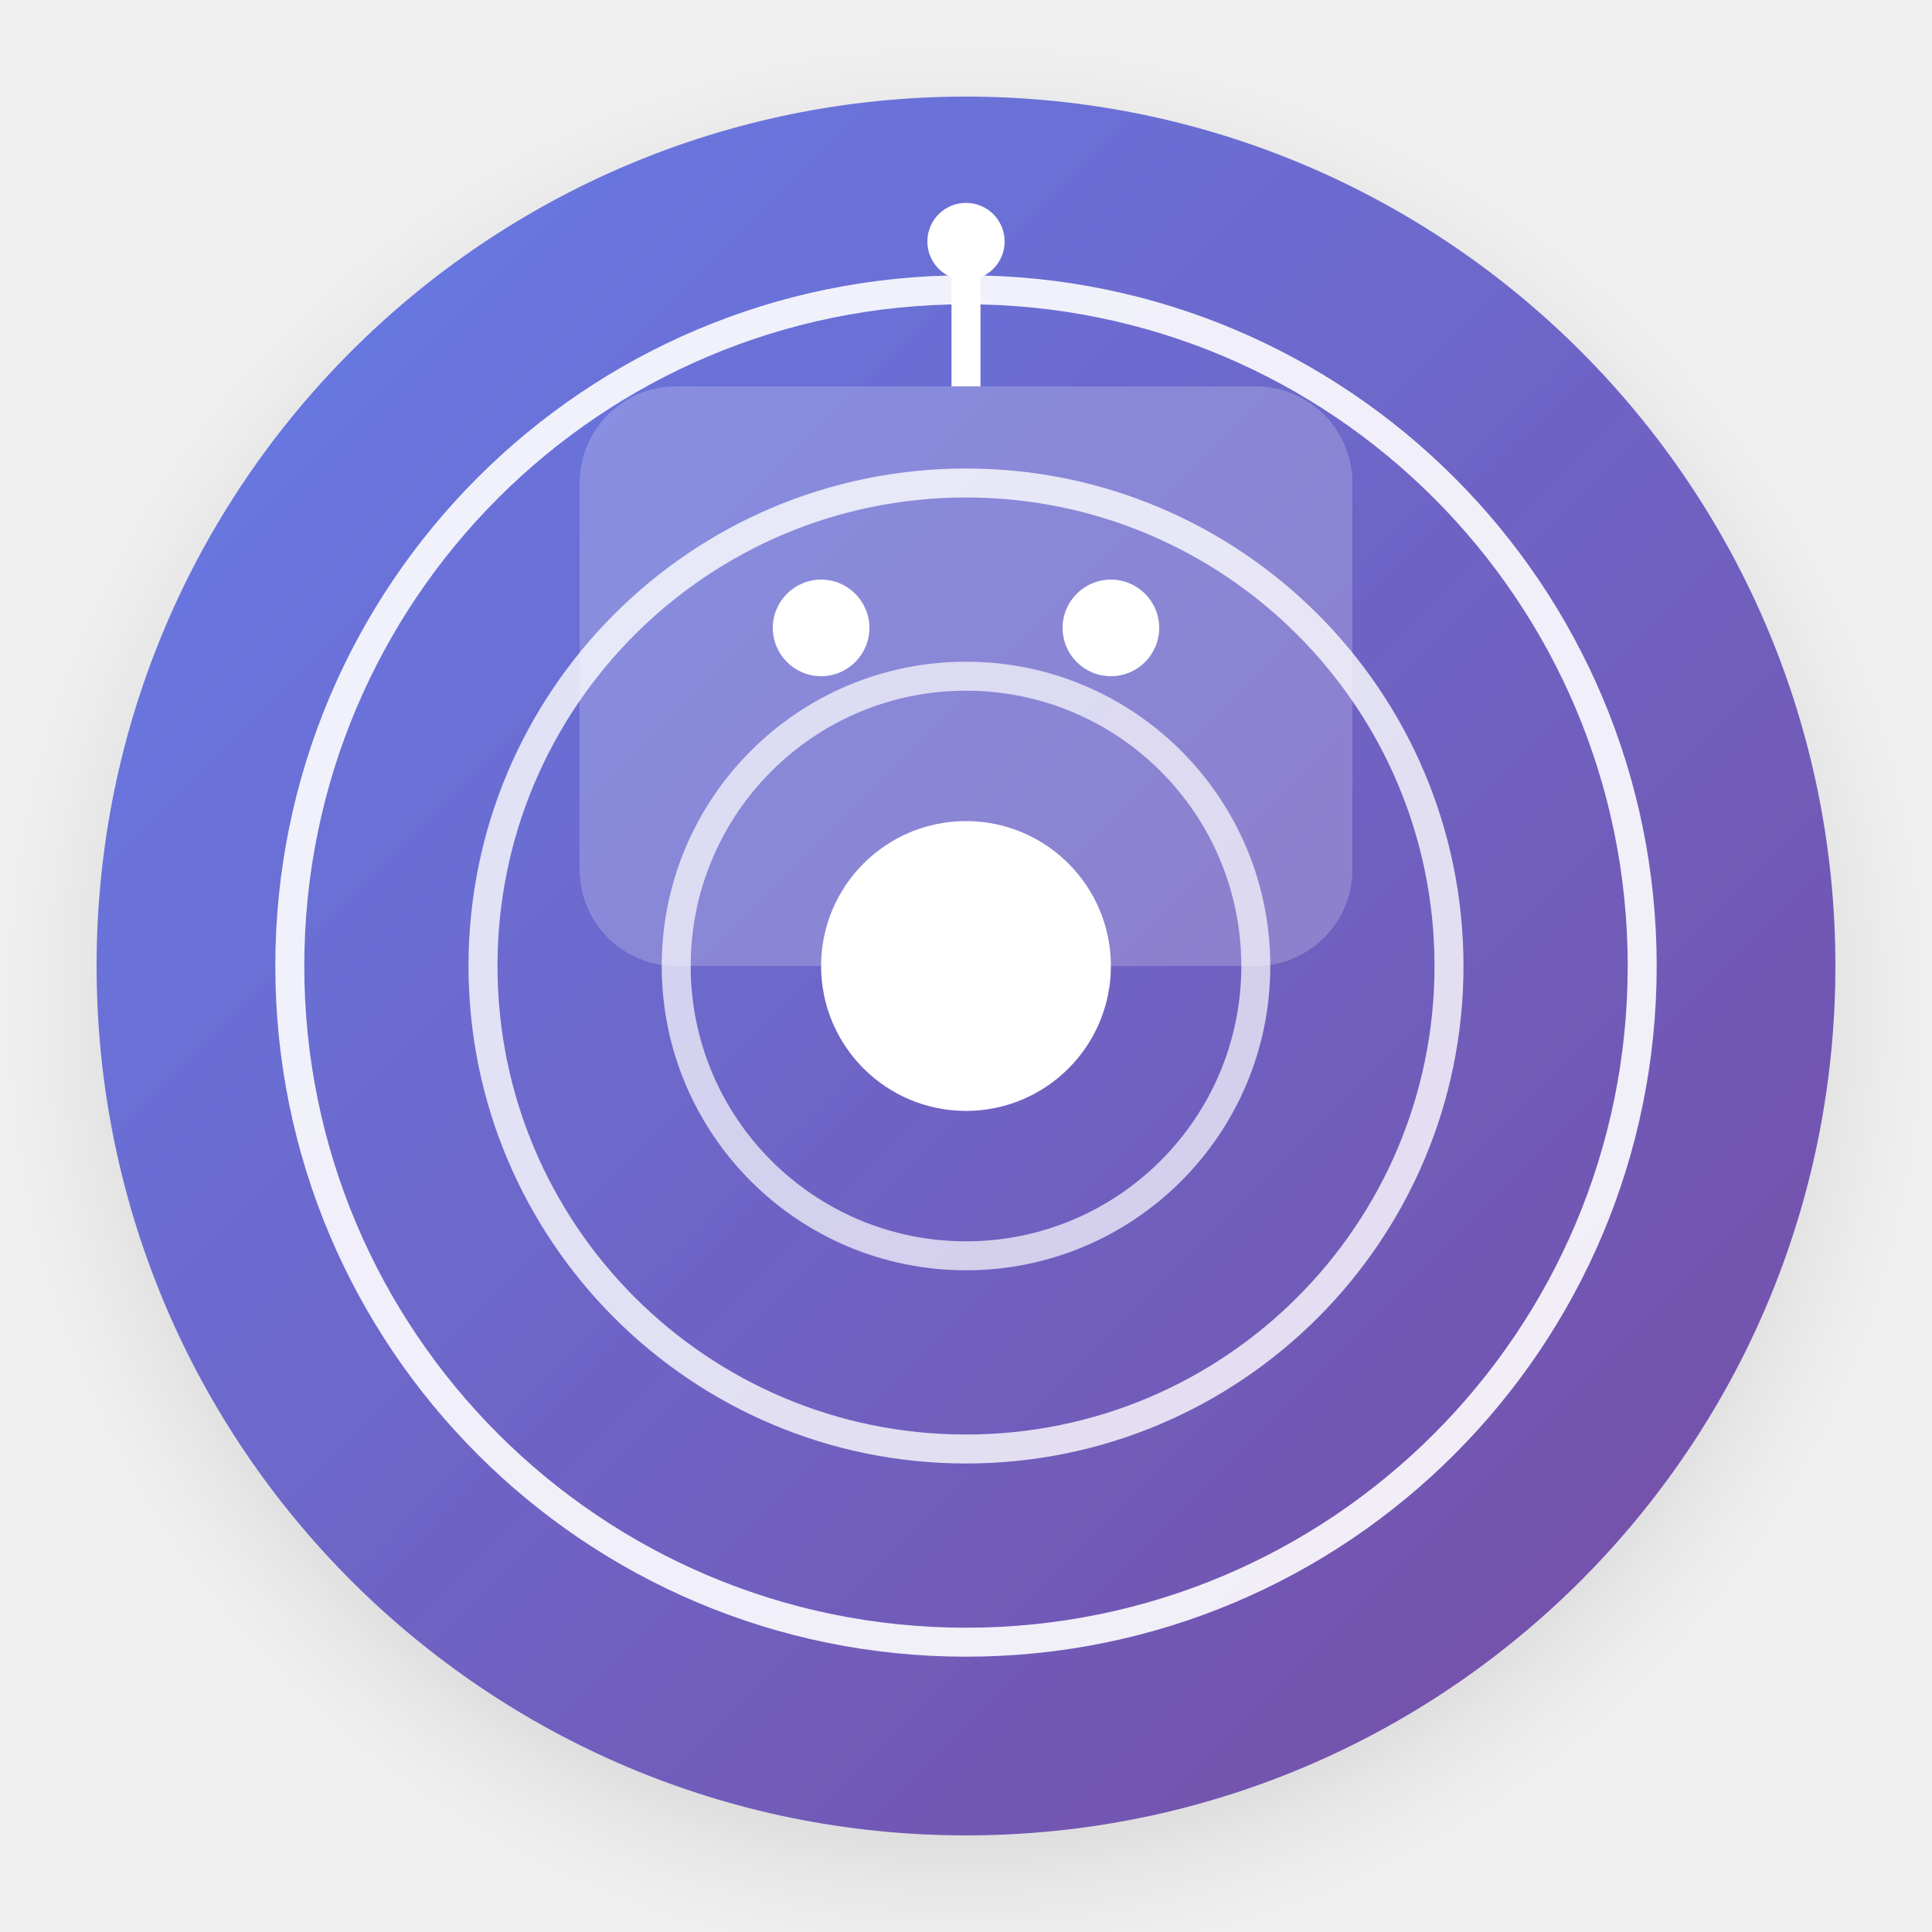
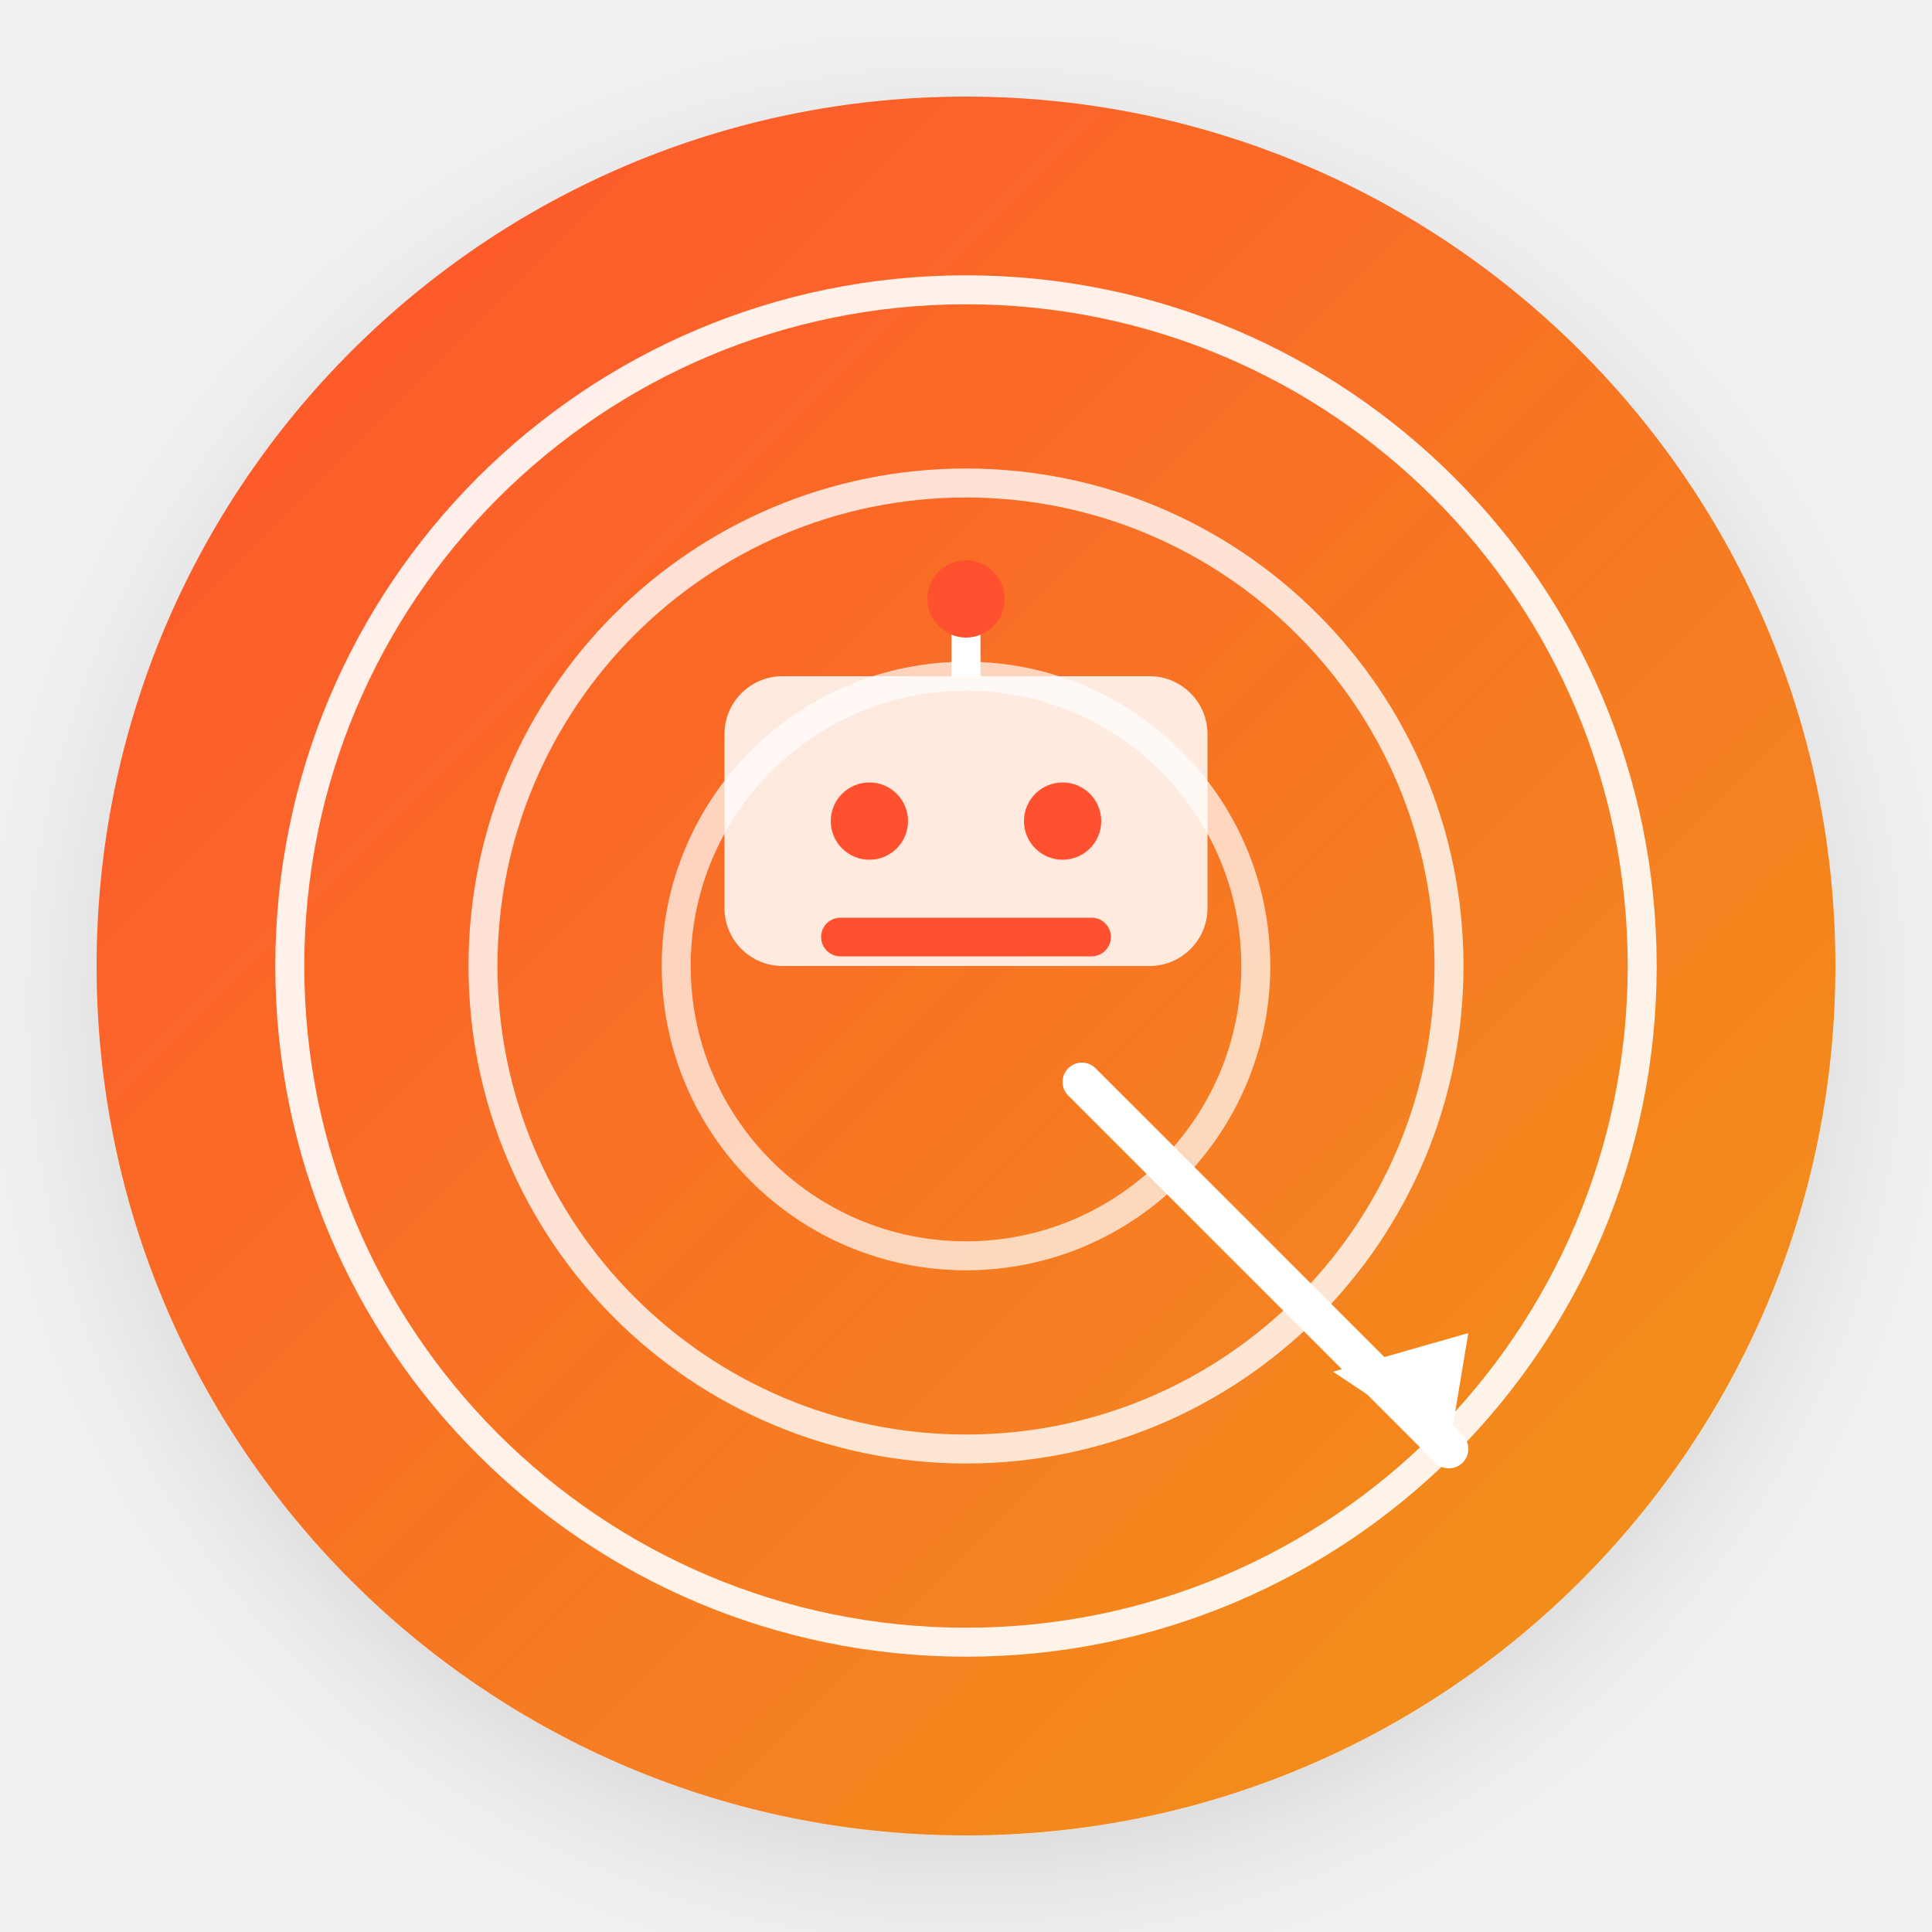
<svg xmlns="http://www.w3.org/2000/svg" viewBox="0 0 200 200" width="200" height="200">
  <defs>
-     <linearGradient id="gradient" x1="0%" y1="0%" x2="100%" y2="100%">
-       <stop offset="0%" style="stop-color:#667eea;stop-opacity:1" />
-       <stop offset="100%" style="stop-color:#764ba2;stop-opacity:1" />
+     <linearGradient id="bgGradient" x1="0%" y1="0%" x2="100%" y2="100%">
+       <stop offset="0%" stop-color="#FF512F" />
+       <stop offset="100%" stop-color="#F09819" />
    </linearGradient>
    <filter id="shadow">
-       <feDropShadow dx="0" dy="4" stdDeviation="6" flood-opacity="0.1" />
+       <feDropShadow dx="0" dy="4" stdDeviation="6" flood-color="#000" flood-opacity="0.1" />
    </filter>
  </defs>
-   <circle cx="100" cy="100" r="90" fill="url(#gradient)" filter="url(#shadow)" />
+   <circle cx="100" cy="100" r="90" fill="url(#bgGradient)" filter="url(#shadow)" />
  <circle cx="100" cy="100" r="70" fill="none" stroke="white" stroke-width="3" opacity="0.9" />
  <circle cx="100" cy="100" r="50" fill="none" stroke="white" stroke-width="3" opacity="0.8" />
  <circle cx="100" cy="100" r="30" fill="none" stroke="white" stroke-width="3" opacity="0.7" />
-   <circle cx="100" cy="100" r="15" fill="white" />
-   <g transform="translate(100, 100)">
-     <rect x="-40" y="-60" width="80" height="60" rx="10" fill="white" opacity="0.2" />
-     <circle cx="-15" cy="-35" r="5" fill="white" />
-     <circle cx="15" cy="-35" r="5" fill="white" />
-     <line x1="0" y1="-60" x2="0" y2="-75" stroke="white" stroke-width="3" />
-     <circle cx="0" cy="-75" r="4" fill="white" />
+   <line x1="150" y1="150" x2="112" y2="112" stroke="white" stroke-width="4" stroke-linecap="round" />
+   <polygon points="150,150 138,142 152,138" fill="white" />
+   <g transform="translate(100, 90)">
+     <rect x="-25" y="-20" width="50" height="30" rx="6" fill="white" opacity="0.85" />
+     <circle cx="-10" cy="-5" r="4" fill="#FF512F" />
+     <circle cx="10" cy="-5" r="4" fill="#FF512F" />
+     <rect x="-15" y="5" width="30" height="4" rx="2" fill="#FF512F" />
+     <line x1="0" y1="-20" x2="0" y2="-28" stroke="white" stroke-width="3" />
+     <circle cx="0" cy="-28" r="4" fill="#FF512F" />
  </g>
</svg>
